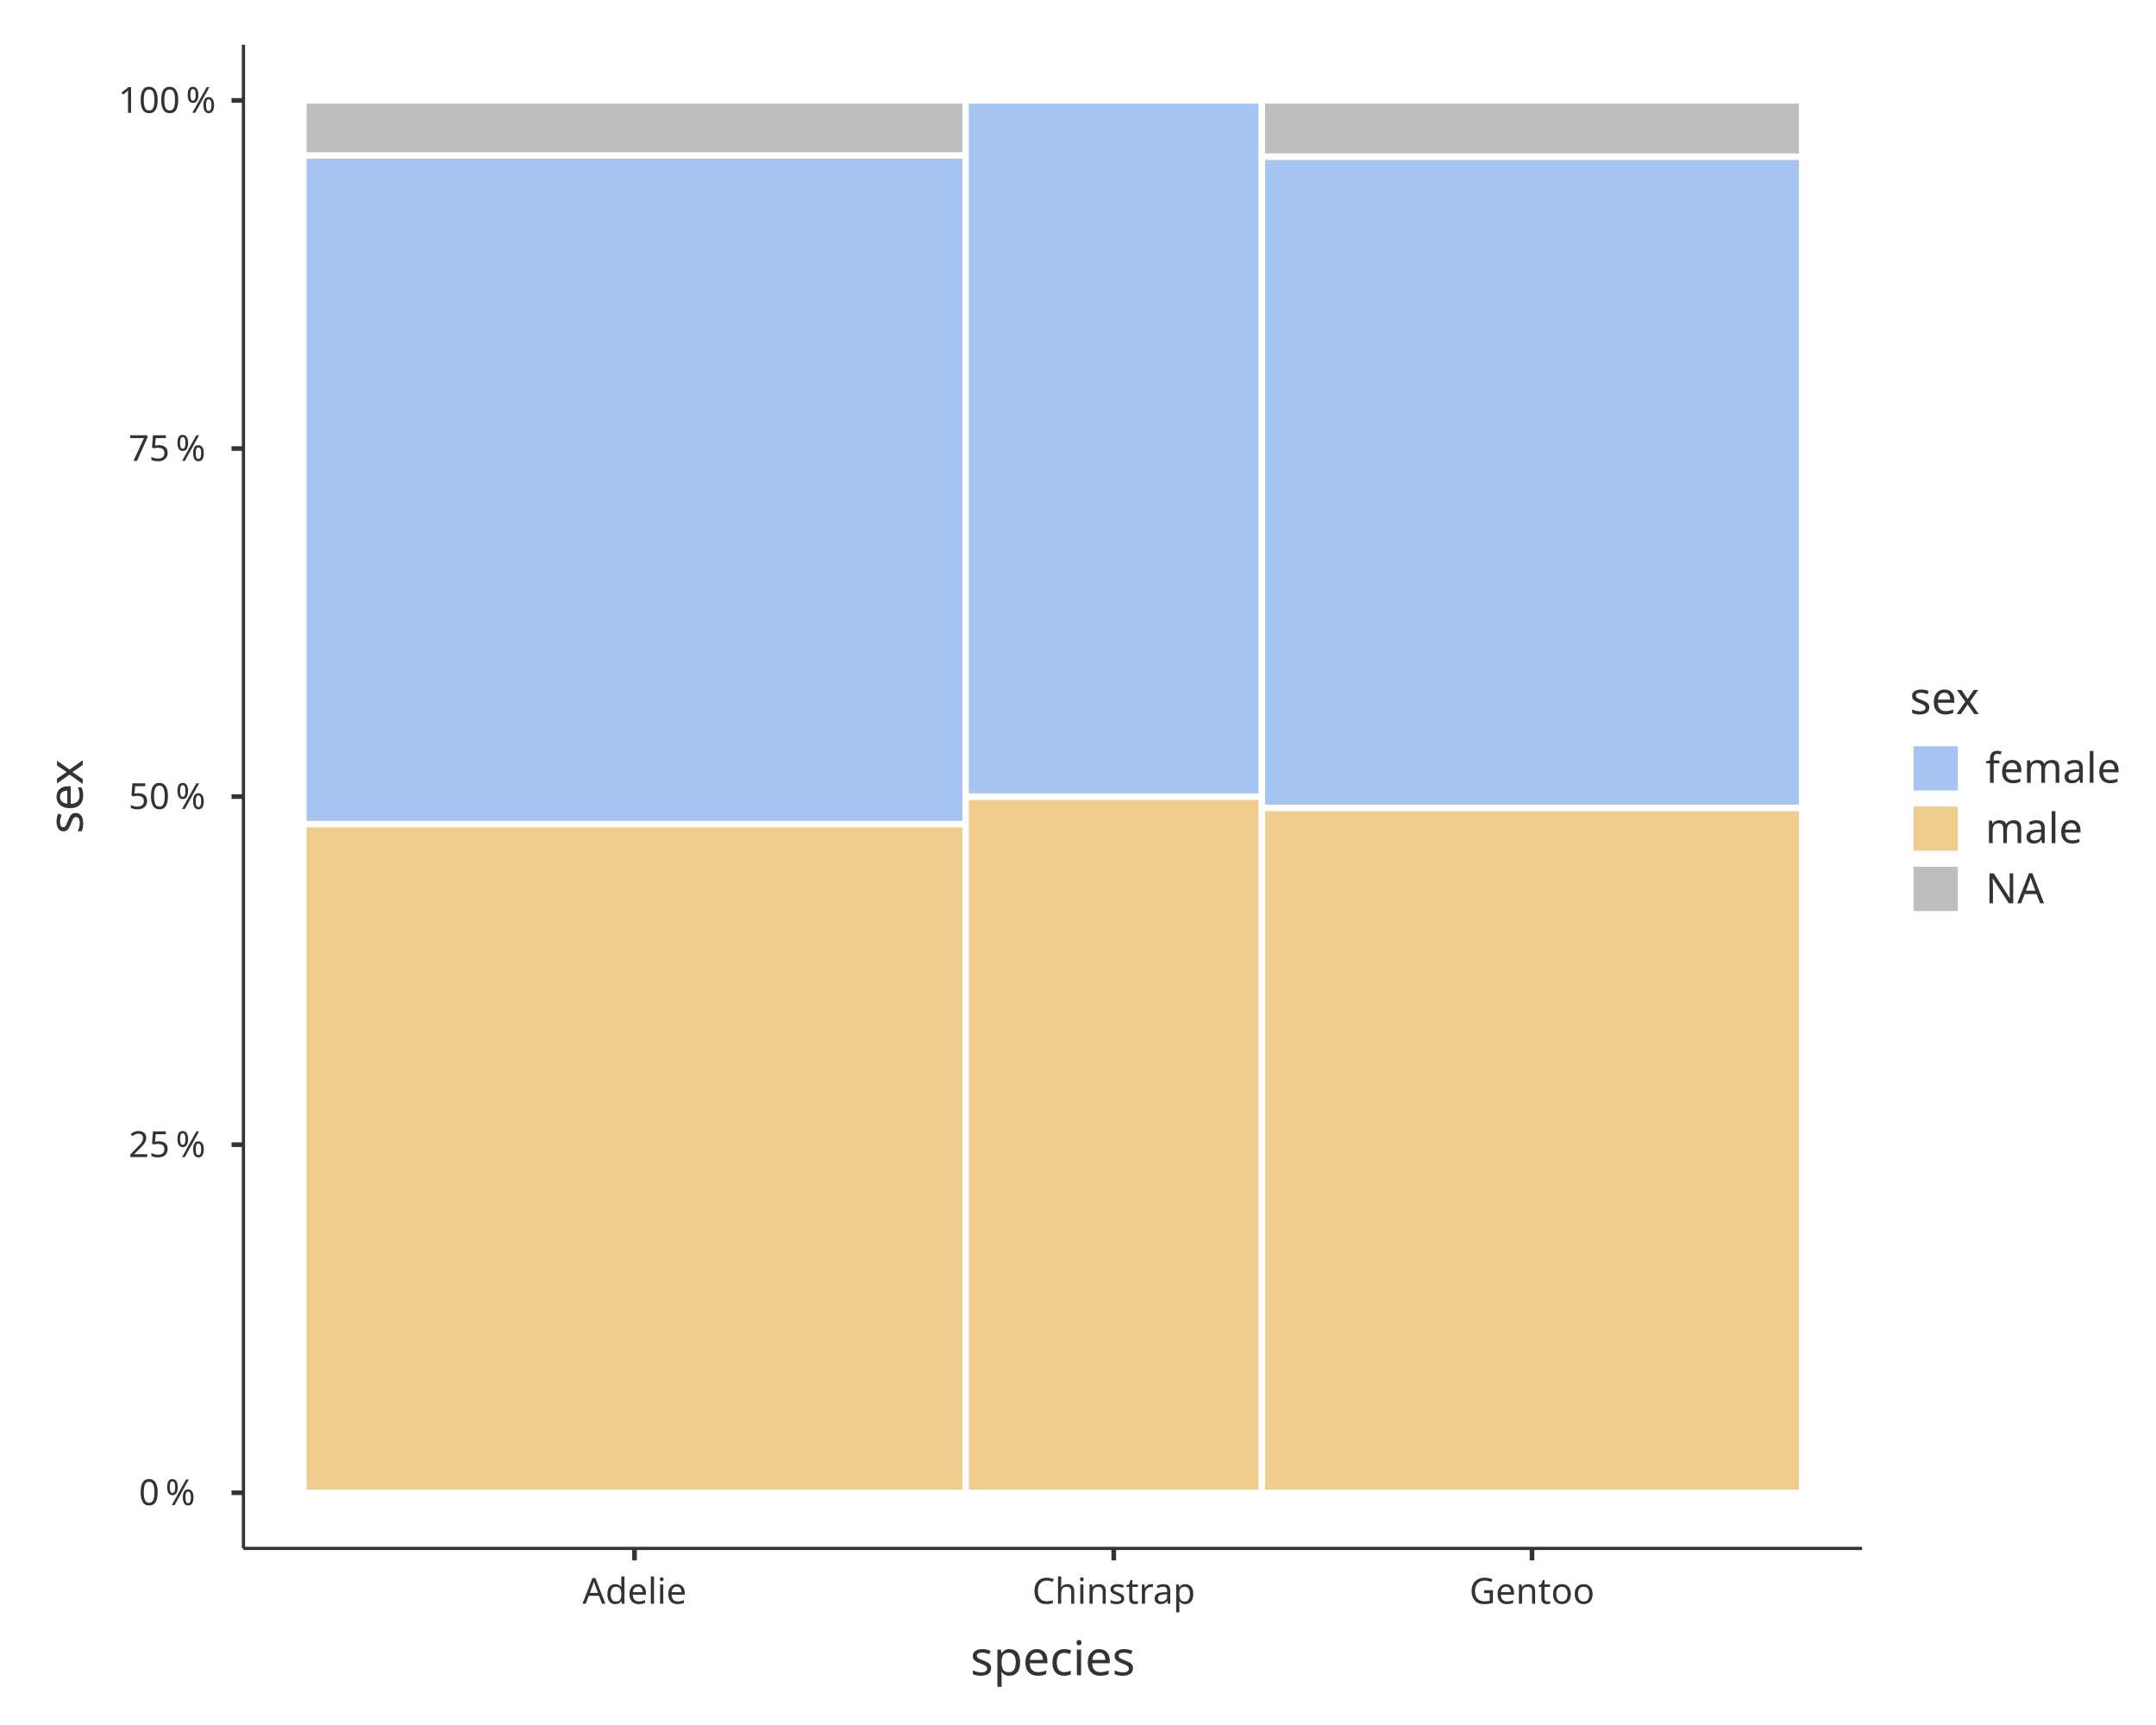
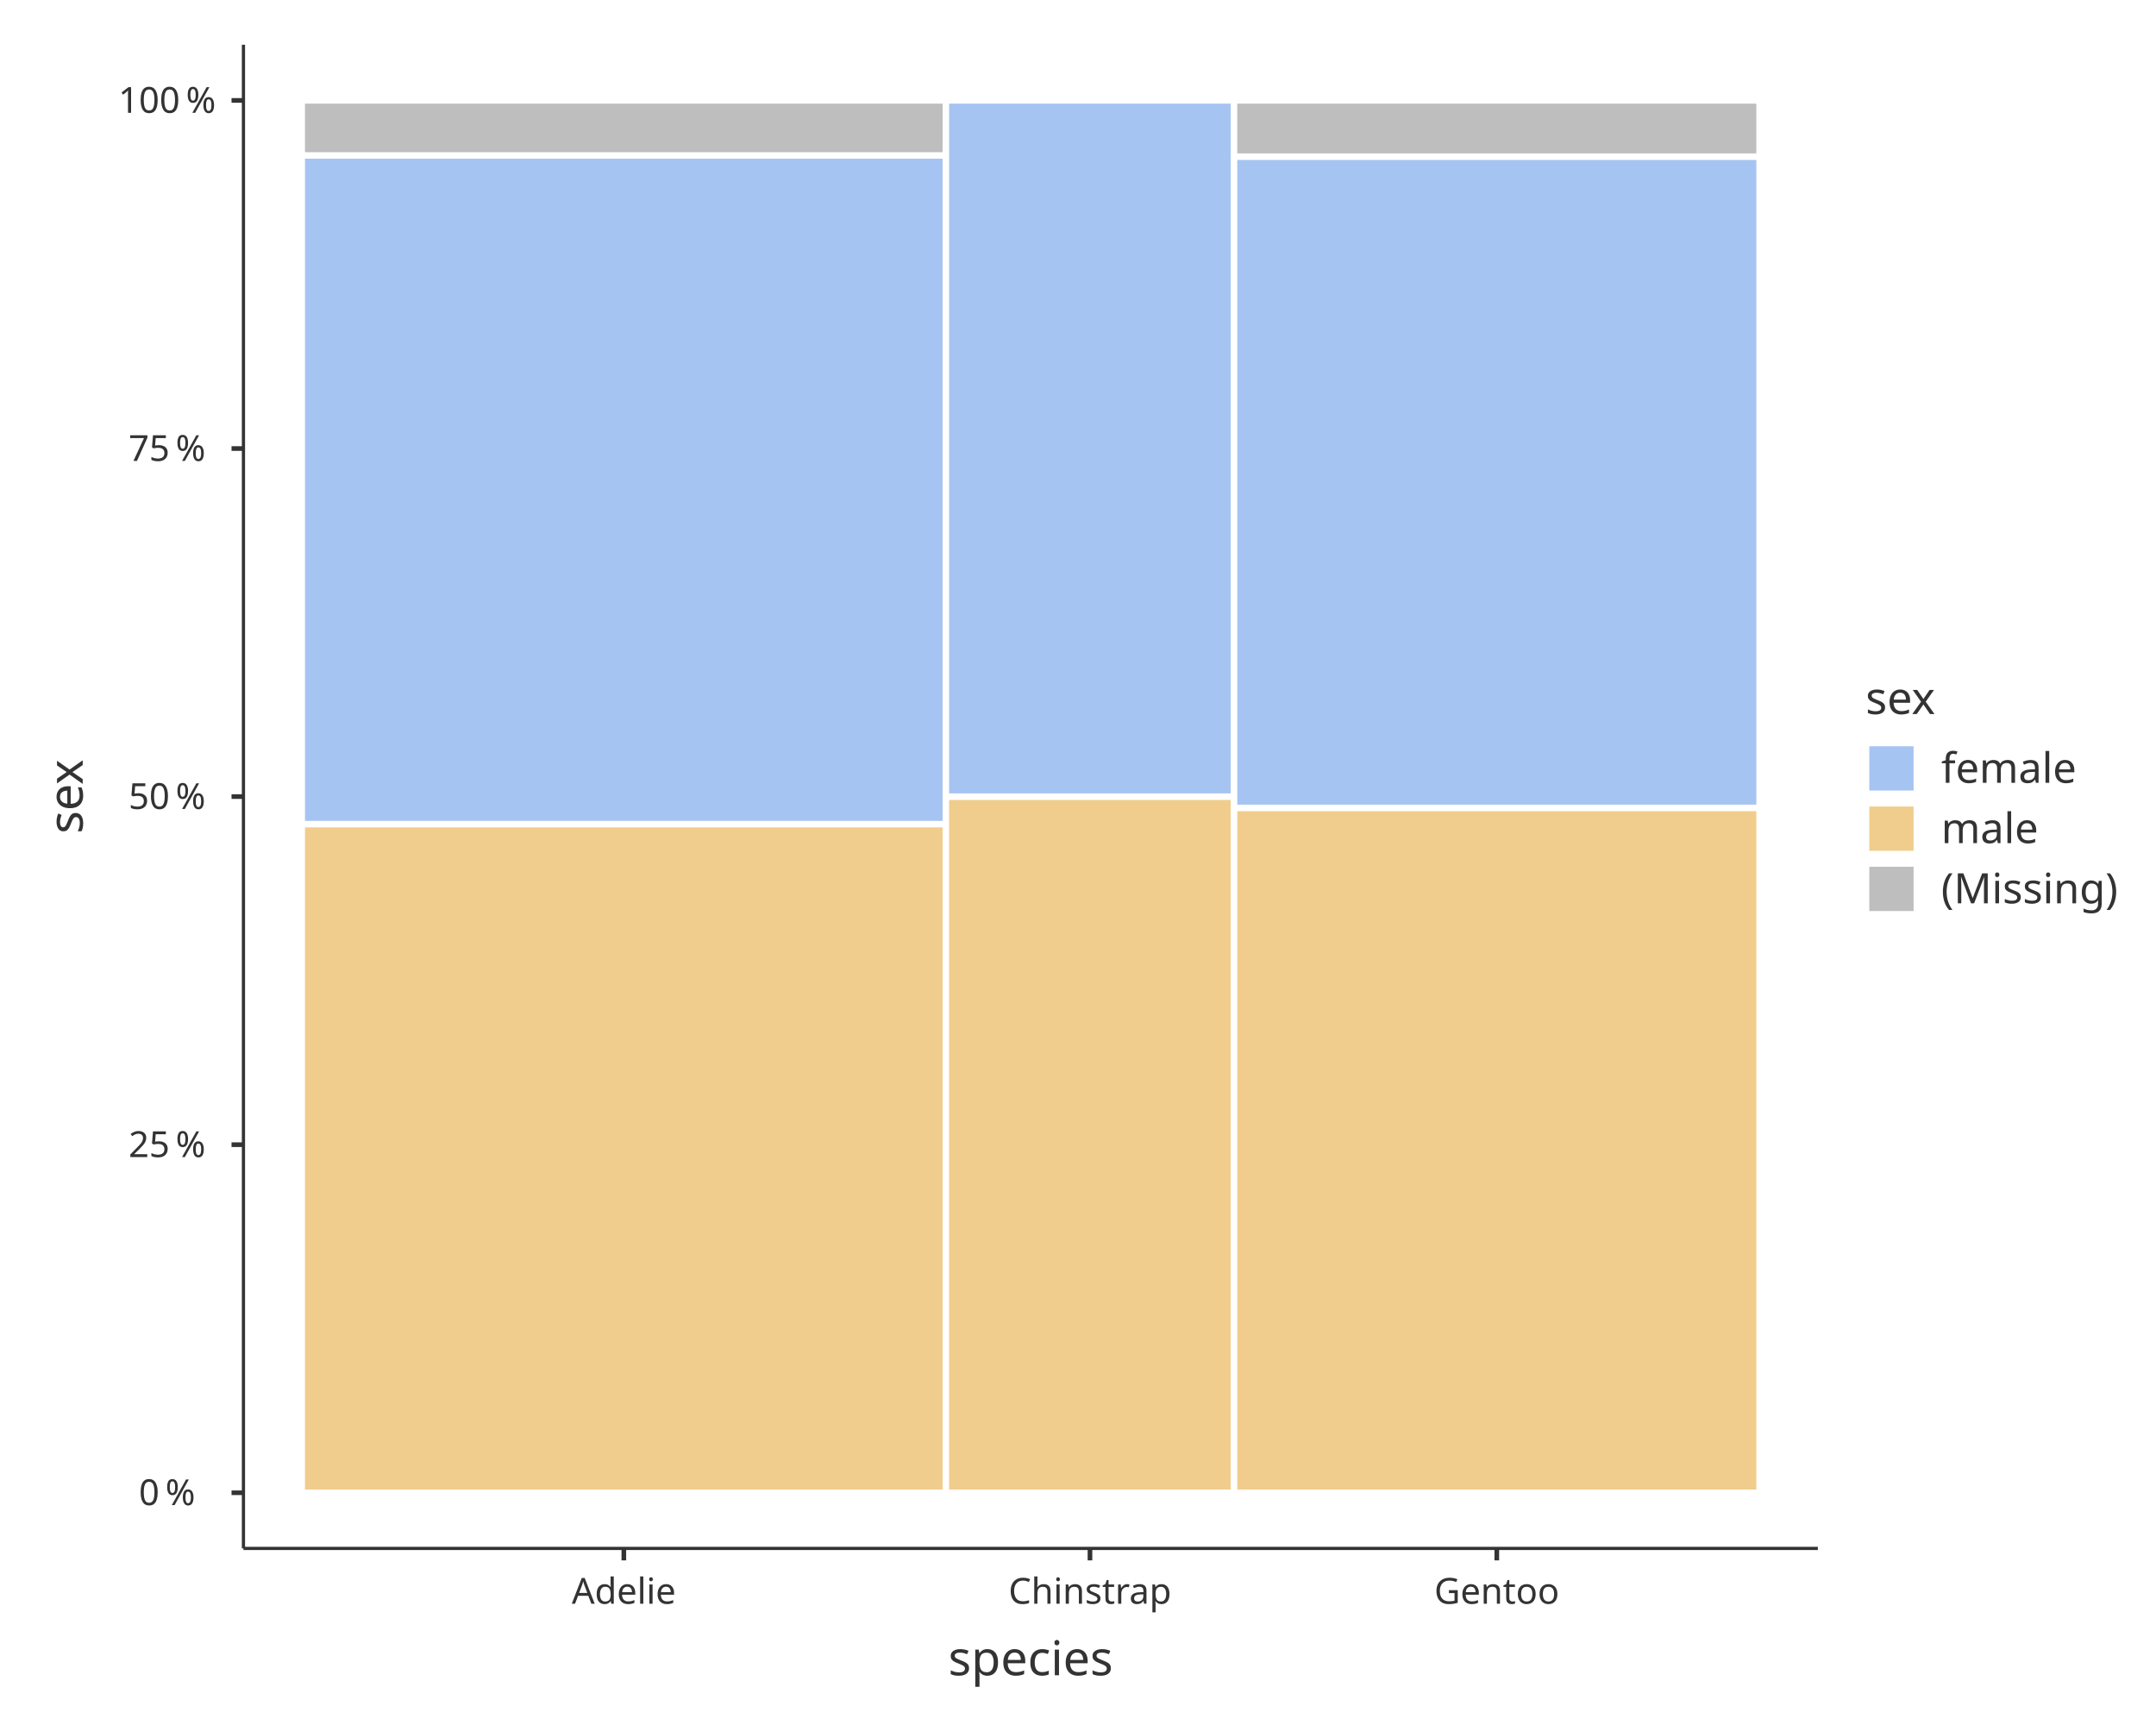
<svg xmlns="http://www.w3.org/2000/svg" class="svglite" data-engine-version="2.0" width="720.00pt" height="576.00pt" viewBox="0 0 720.00 576.00">
  <defs>
    <style type="text/css">
    .svglite line, .svglite polyline, .svglite polygon, .svglite path, .svglite rect, .svglite circle {
      fill: none;
      stroke: #000000;
      stroke-linecap: round;
      stroke-linejoin: round;
      stroke-miterlimit: 10.00;
    }
  </style>
  </defs>
  <rect width="100%" height="100%" style="stroke: none; fill: #FFFFFF;" />
  <defs>
    <clipPath id="cpMC4wMHw3MjAuMDB8MC4wMHw1NzYuMDA=">
      <rect x="0.00" y="0.00" width="720.00" height="576.00" />
    </clipPath>
  </defs>
  <g clip-path="url(#cpMC4wMHw3MjAuMDB8MC4wMHw1NzYuMDA=)">
    <rect x="0" y="0.00" width="720.00" height="576.00" style="stroke-width: 1.55; stroke: none;" />
  </g>
  <defs>
-     <clipPath id="cpODEuMzB8NjIxLjg0fDE0Ljk0fDUxNy4wNA==">
-       <rect x="81.30" y="14.94" width="540.54" height="502.10" />
+     <clipPath id="cpODEuMzB8NjA3LjA3fDE0Ljk0fDUxNy4wNA==">
+       <rect x="81.30" y="14.94" width="525.77" height="502.10" />
    </clipPath>
  </defs>
-   <g clip-path="url(#cpODEuMzB8NjIxLjg0fDE0Ljk0fDUxNy4wNA==)">
-     <rect x="81.30" y="14.94" width="540.54" height="502.10" style="stroke-width: 1.55; stroke: none;" />
-     <rect x="101.32" y="275.17" width="221.15" height="223.28" style="stroke-width: 2.13; stroke: #FFFFFF; stroke-linecap: butt; stroke-linejoin: miter; fill: #F0CD8C;" />
-     <rect x="101.32" y="51.89" width="221.15" height="223.28" style="stroke-width: 2.13; stroke: #FFFFFF; stroke-linecap: butt; stroke-linejoin: miter; fill: #A6C4F1;" />
-     <rect x="101.32" y="33.54" width="221.15" height="18.35" style="stroke-width: 2.13; stroke: #FFFFFF; stroke-linecap: butt; stroke-linejoin: miter; fill: #BEBEBE;" />
-     <rect x="322.47" y="265.99" width="98.94" height="232.45" style="stroke-width: 2.13; stroke: #FFFFFF; stroke-linecap: butt; stroke-linejoin: miter; fill: #F0CD8C;" />
-     <rect x="322.47" y="33.54" width="98.94" height="232.45" style="stroke-width: 2.13; stroke: #FFFFFF; stroke-linecap: butt; stroke-linejoin: miter; fill: #A6C4F1;" />
-     <rect x="421.41" y="269.74" width="180.41" height="228.70" style="stroke-width: 2.13; stroke: #FFFFFF; stroke-linecap: butt; stroke-linejoin: miter; fill: #F0CD8C;" />
-     <rect x="421.41" y="52.29" width="180.41" height="217.46" style="stroke-width: 2.13; stroke: #FFFFFF; stroke-linecap: butt; stroke-linejoin: miter; fill: #A6C4F1;" />
-     <rect x="421.41" y="33.54" width="180.41" height="18.75" style="stroke-width: 2.13; stroke: #FFFFFF; stroke-linecap: butt; stroke-linejoin: miter; fill: #BEBEBE;" />
+   <g clip-path="url(#cpODEuMzB8NjA3LjA3fDE0Ljk0fDUxNy4wNA==)">
+     <rect x="81.30" y="14.94" width="525.77" height="502.10" style="stroke-width: 1.55; stroke: none;" />
+     <rect x="100.78" y="275.17" width="215.11" height="223.28" style="stroke-width: 2.13; stroke: #FFFFFF; stroke-linecap: butt; stroke-linejoin: miter; fill: #F0CD8C;" />
+     <rect x="100.78" y="51.89" width="215.11" height="223.28" style="stroke-width: 2.13; stroke: #FFFFFF; stroke-linecap: butt; stroke-linejoin: miter; fill: #A6C4F1;" />
+     <rect x="100.78" y="33.54" width="215.11" height="18.35" style="stroke-width: 2.13; stroke: #FFFFFF; stroke-linecap: butt; stroke-linejoin: miter; fill: #BEBEBE;" />
+     <rect x="315.89" y="265.99" width="96.23" height="232.45" style="stroke-width: 2.13; stroke: #FFFFFF; stroke-linecap: butt; stroke-linejoin: miter; fill: #F0CD8C;" />
+     <rect x="315.89" y="33.54" width="96.23" height="232.45" style="stroke-width: 2.13; stroke: #FFFFFF; stroke-linecap: butt; stroke-linejoin: miter; fill: #A6C4F1;" />
+     <rect x="412.12" y="269.74" width="175.48" height="228.70" style="stroke-width: 2.13; stroke: #FFFFFF; stroke-linecap: butt; stroke-linejoin: miter; fill: #F0CD8C;" />
+     <rect x="412.12" y="52.29" width="175.48" height="217.46" style="stroke-width: 2.13; stroke: #FFFFFF; stroke-linecap: butt; stroke-linejoin: miter; fill: #A6C4F1;" />
+     <rect x="412.12" y="33.54" width="175.48" height="18.75" style="stroke-width: 2.13; stroke: #FFFFFF; stroke-linecap: butt; stroke-linejoin: miter; fill: #BEBEBE;" />
  </g>
  <g clip-path="url(#cpMC4wMHw3MjAuMDB8MC4wMHw1NzYuMDA=)">
    <polyline points="81.30,517.04 81.30,14.94 " style="stroke-width: 1.07; stroke: #333333; stroke-linecap: butt;" />
    <text x="55.79" y="502.58" text-anchor="middle" style="font-size: 12.00px; fill: #333333; font-family: sans;" textLength="19.75px" lengthAdjust="spacingAndGlyphs">0 %</text>
    <text x="55.79" y="386.35" text-anchor="middle" style="font-size: 12.00px; fill: #333333; font-family: sans;" textLength="26.42px" lengthAdjust="spacingAndGlyphs">25 %</text>
    <text x="55.79" y="270.12" text-anchor="middle" style="font-size: 12.00px; fill: #333333; font-family: sans;" textLength="26.42px" lengthAdjust="spacingAndGlyphs">50 %</text>
    <text x="55.79" y="153.90" text-anchor="middle" style="font-size: 12.00px; fill: #333333; font-family: sans;" textLength="26.42px" lengthAdjust="spacingAndGlyphs">75 %</text>
    <text x="55.79" y="37.67" text-anchor="middle" style="font-size: 12.00px; fill: #333333; font-family: sans;" textLength="33.10px" lengthAdjust="spacingAndGlyphs">100 %</text>
    <polyline points="77.32,498.45 81.30,498.45 " style="stroke-width: 1.55; stroke: #333333; stroke-linecap: butt;" />
    <polyline points="77.32,382.22 81.30,382.22 " style="stroke-width: 1.55; stroke: #333333; stroke-linecap: butt;" />
    <polyline points="77.32,265.99 81.30,265.99 " style="stroke-width: 1.55; stroke: #333333; stroke-linecap: butt;" />
    <polyline points="77.32,149.77 81.30,149.77 " style="stroke-width: 1.55; stroke: #333333; stroke-linecap: butt;" />
    <polyline points="77.32,33.54 81.30,33.54 " style="stroke-width: 1.55; stroke: #333333; stroke-linecap: butt;" />
-     <polyline points="81.30,517.04 621.84,517.04 " style="stroke-width: 1.07; stroke: #333333; stroke-linecap: butt;" />
-     <polyline points="211.90,521.03 211.90,517.04 " style="stroke-width: 1.55; stroke: #333333; stroke-linecap: butt;" />
-     <polyline points="371.94,521.03 371.94,517.04 " style="stroke-width: 1.55; stroke: #333333; stroke-linecap: butt;" />
-     <polyline points="511.61,521.03 511.61,517.04 " style="stroke-width: 1.55; stroke: #333333; stroke-linecap: butt;" />
-     <text x="211.90" y="535.51" text-anchor="middle" style="font-size: 12.00px; fill: #333333; font-family: sans;" textLength="33.36px" lengthAdjust="spacingAndGlyphs">Adelie</text>
-     <text x="371.94" y="535.51" text-anchor="middle" style="font-size: 12.00px; fill: #333333; font-family: sans;" textLength="51.36px" lengthAdjust="spacingAndGlyphs">Chinstrap</text>
-     <text x="511.61" y="535.51" text-anchor="middle" style="font-size: 12.00px; fill: #333333; font-family: sans;" textLength="39.37px" lengthAdjust="spacingAndGlyphs">Gentoo</text>
-     <text x="351.57" y="559.40" text-anchor="middle" style="font-size: 16.00px; fill: #333333; font-family: sans;" textLength="54.27px" lengthAdjust="spacingAndGlyphs">species</text>
+     <polyline points="81.30,517.04 607.07,517.04 " style="stroke-width: 1.07; stroke: #333333; stroke-linecap: butt;" />
+     <polyline points="208.33,521.03 208.33,517.04 " style="stroke-width: 1.55; stroke: #333333; stroke-linecap: butt;" />
+     <polyline points="364.00,521.03 364.00,517.04 " style="stroke-width: 1.55; stroke: #333333; stroke-linecap: butt;" />
+     <polyline points="499.86,521.03 499.86,517.04 " style="stroke-width: 1.55; stroke: #333333; stroke-linecap: butt;" />
+     <text x="208.33" y="535.51" text-anchor="middle" style="font-size: 12.00px; fill: #333333; font-family: sans;" textLength="33.36px" lengthAdjust="spacingAndGlyphs">Adelie</text>
+     <text x="364.00" y="535.51" text-anchor="middle" style="font-size: 12.00px; fill: #333333; font-family: sans;" textLength="51.36px" lengthAdjust="spacingAndGlyphs">Chinstrap</text>
+     <text x="499.86" y="535.51" text-anchor="middle" style="font-size: 12.00px; fill: #333333; font-family: sans;" textLength="39.37px" lengthAdjust="spacingAndGlyphs">Gentoo</text>
+     <text x="344.19" y="559.40" text-anchor="middle" style="font-size: 16.00px; fill: #333333; font-family: sans;" textLength="54.27px" lengthAdjust="spacingAndGlyphs">species</text>
    <text transform="translate(27.62,265.99) rotate(-90)" text-anchor="middle" style="font-size: 16.00px; fill: #333333; font-family: sans;" textLength="24.91px" lengthAdjust="spacingAndGlyphs">sex</text>
-     <rect x="637.78" y="226.54" width="67.28" height="78.92" style="stroke-width: 1.55; stroke: none;" />
-     <text x="637.78" y="238.42" style="font-size: 15.00px; fill: #333333; font-family: sans;" textLength="23.36px" lengthAdjust="spacingAndGlyphs">sex</text>
-     <rect x="638.49" y="248.65" width="15.86" height="15.86" style="stroke-width: 1.07; stroke: #FFFFFF; stroke-linecap: butt; stroke-linejoin: miter; fill: #A6C4F1;" />
-     <rect x="638.49" y="268.77" width="15.86" height="15.86" style="stroke-width: 1.07; stroke: #FFFFFF; stroke-linecap: butt; stroke-linejoin: miter; fill: #F0CD8C;" />
-     <rect x="638.49" y="288.88" width="15.86" height="15.86" style="stroke-width: 1.07; stroke: #FFFFFF; stroke-linecap: butt; stroke-linejoin: miter; fill: #BEBEBE;" />
-     <text x="663.03" y="261.40" style="font-size: 14.00px; fill: #333333; font-family: sans;" textLength="42.03px" lengthAdjust="spacingAndGlyphs">female</text>
-     <text x="663.03" y="281.52" style="font-size: 14.00px; fill: #333333; font-family: sans;" textLength="30.35px" lengthAdjust="spacingAndGlyphs">male</text>
-     <text x="663.03" y="301.63" style="font-size: 14.00px; fill: #333333; font-family: sans;" textLength="19.45px" lengthAdjust="spacingAndGlyphs">NA</text>
+     <rect x="623.01" y="226.54" width="82.04" height="78.92" style="stroke-width: 1.55; stroke: none;" />
+     <text x="623.01" y="238.42" style="font-size: 15.00px; fill: #333333; font-family: sans;" textLength="23.36px" lengthAdjust="spacingAndGlyphs">sex</text>
+     <rect x="623.72" y="248.65" width="15.86" height="15.86" style="stroke-width: 1.07; stroke: #FFFFFF; stroke-linecap: butt; stroke-linejoin: miter; fill: #A6C4F1;" />
+     <rect x="623.72" y="268.77" width="15.86" height="15.86" style="stroke-width: 1.07; stroke: #FFFFFF; stroke-linecap: butt; stroke-linejoin: miter; fill: #F0CD8C;" />
+     <rect x="623.72" y="288.88" width="15.86" height="15.86" style="stroke-width: 1.07; stroke: #FFFFFF; stroke-linecap: butt; stroke-linejoin: miter; fill: #BEBEBE;" />
+     <text x="648.26" y="261.40" style="font-size: 14.00px; fill: #333333; font-family: sans;" textLength="42.03px" lengthAdjust="spacingAndGlyphs">female</text>
+     <text x="648.26" y="281.52" style="font-size: 14.00px; fill: #333333; font-family: sans;" textLength="30.35px" lengthAdjust="spacingAndGlyphs">male</text>
+     <text x="648.26" y="301.63" style="font-size: 14.00px; fill: #333333; font-family: sans;" textLength="56.79px" lengthAdjust="spacingAndGlyphs">(Missing)</text>
  </g>
</svg>
